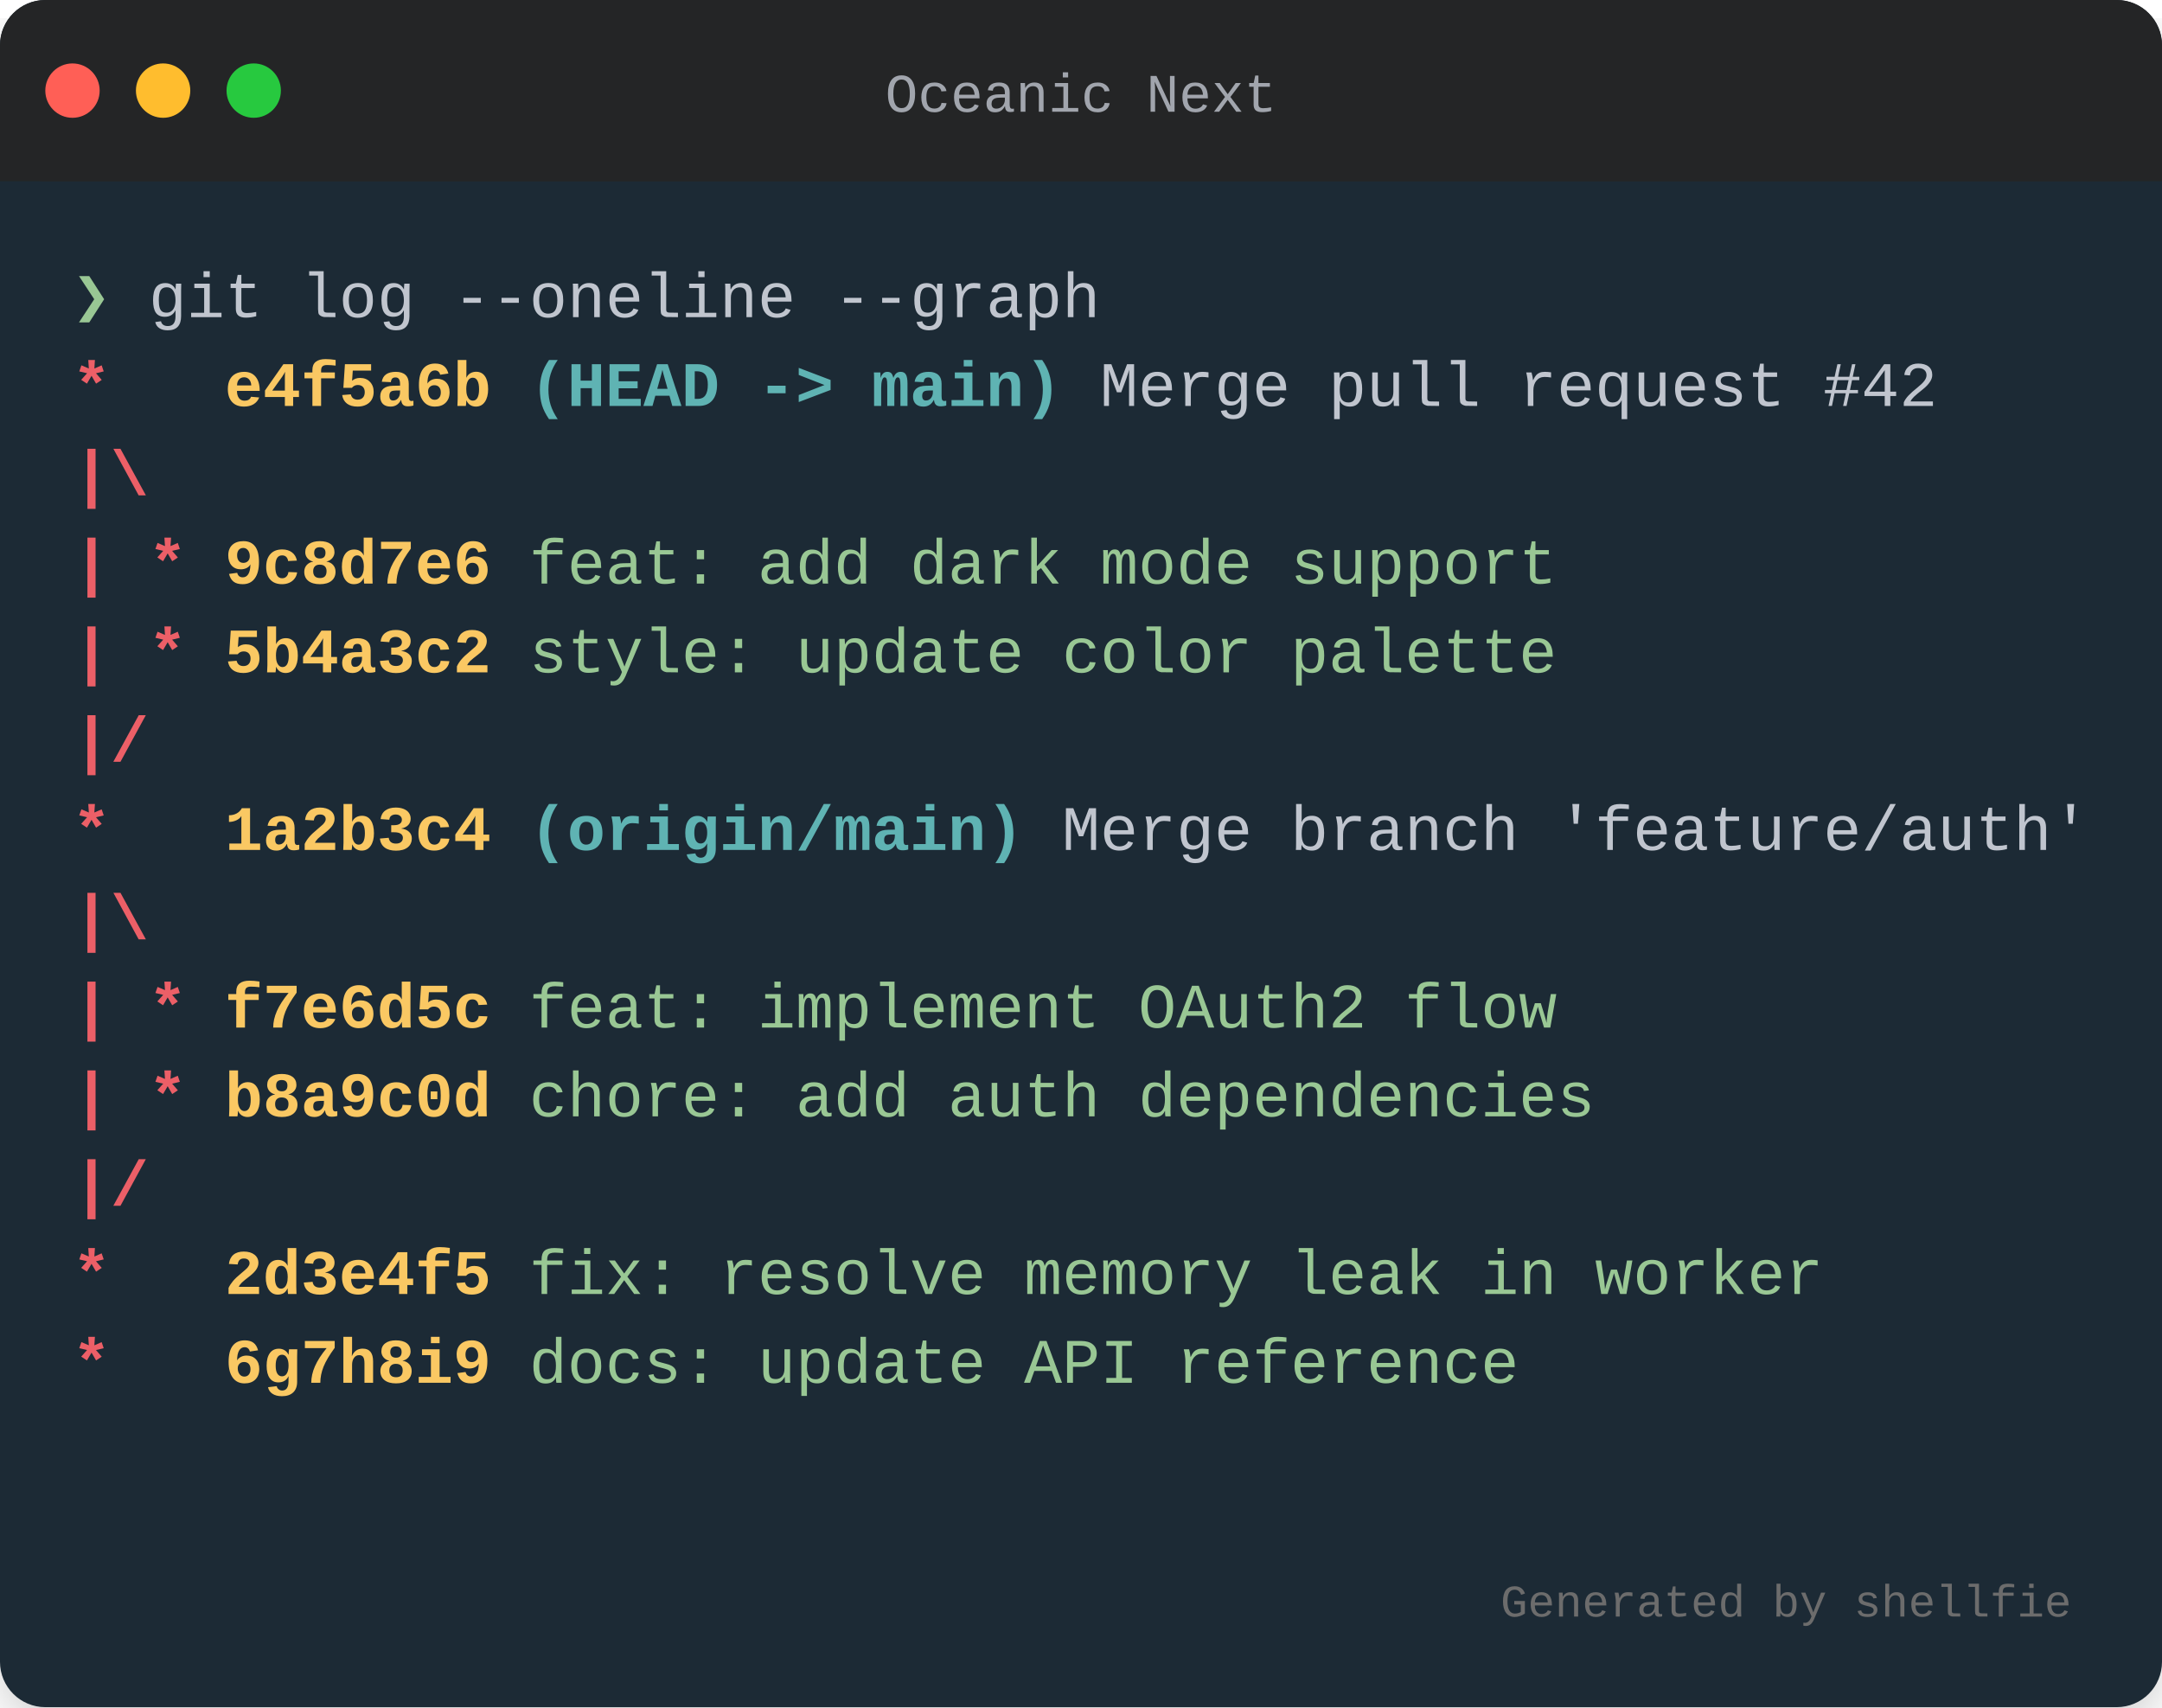
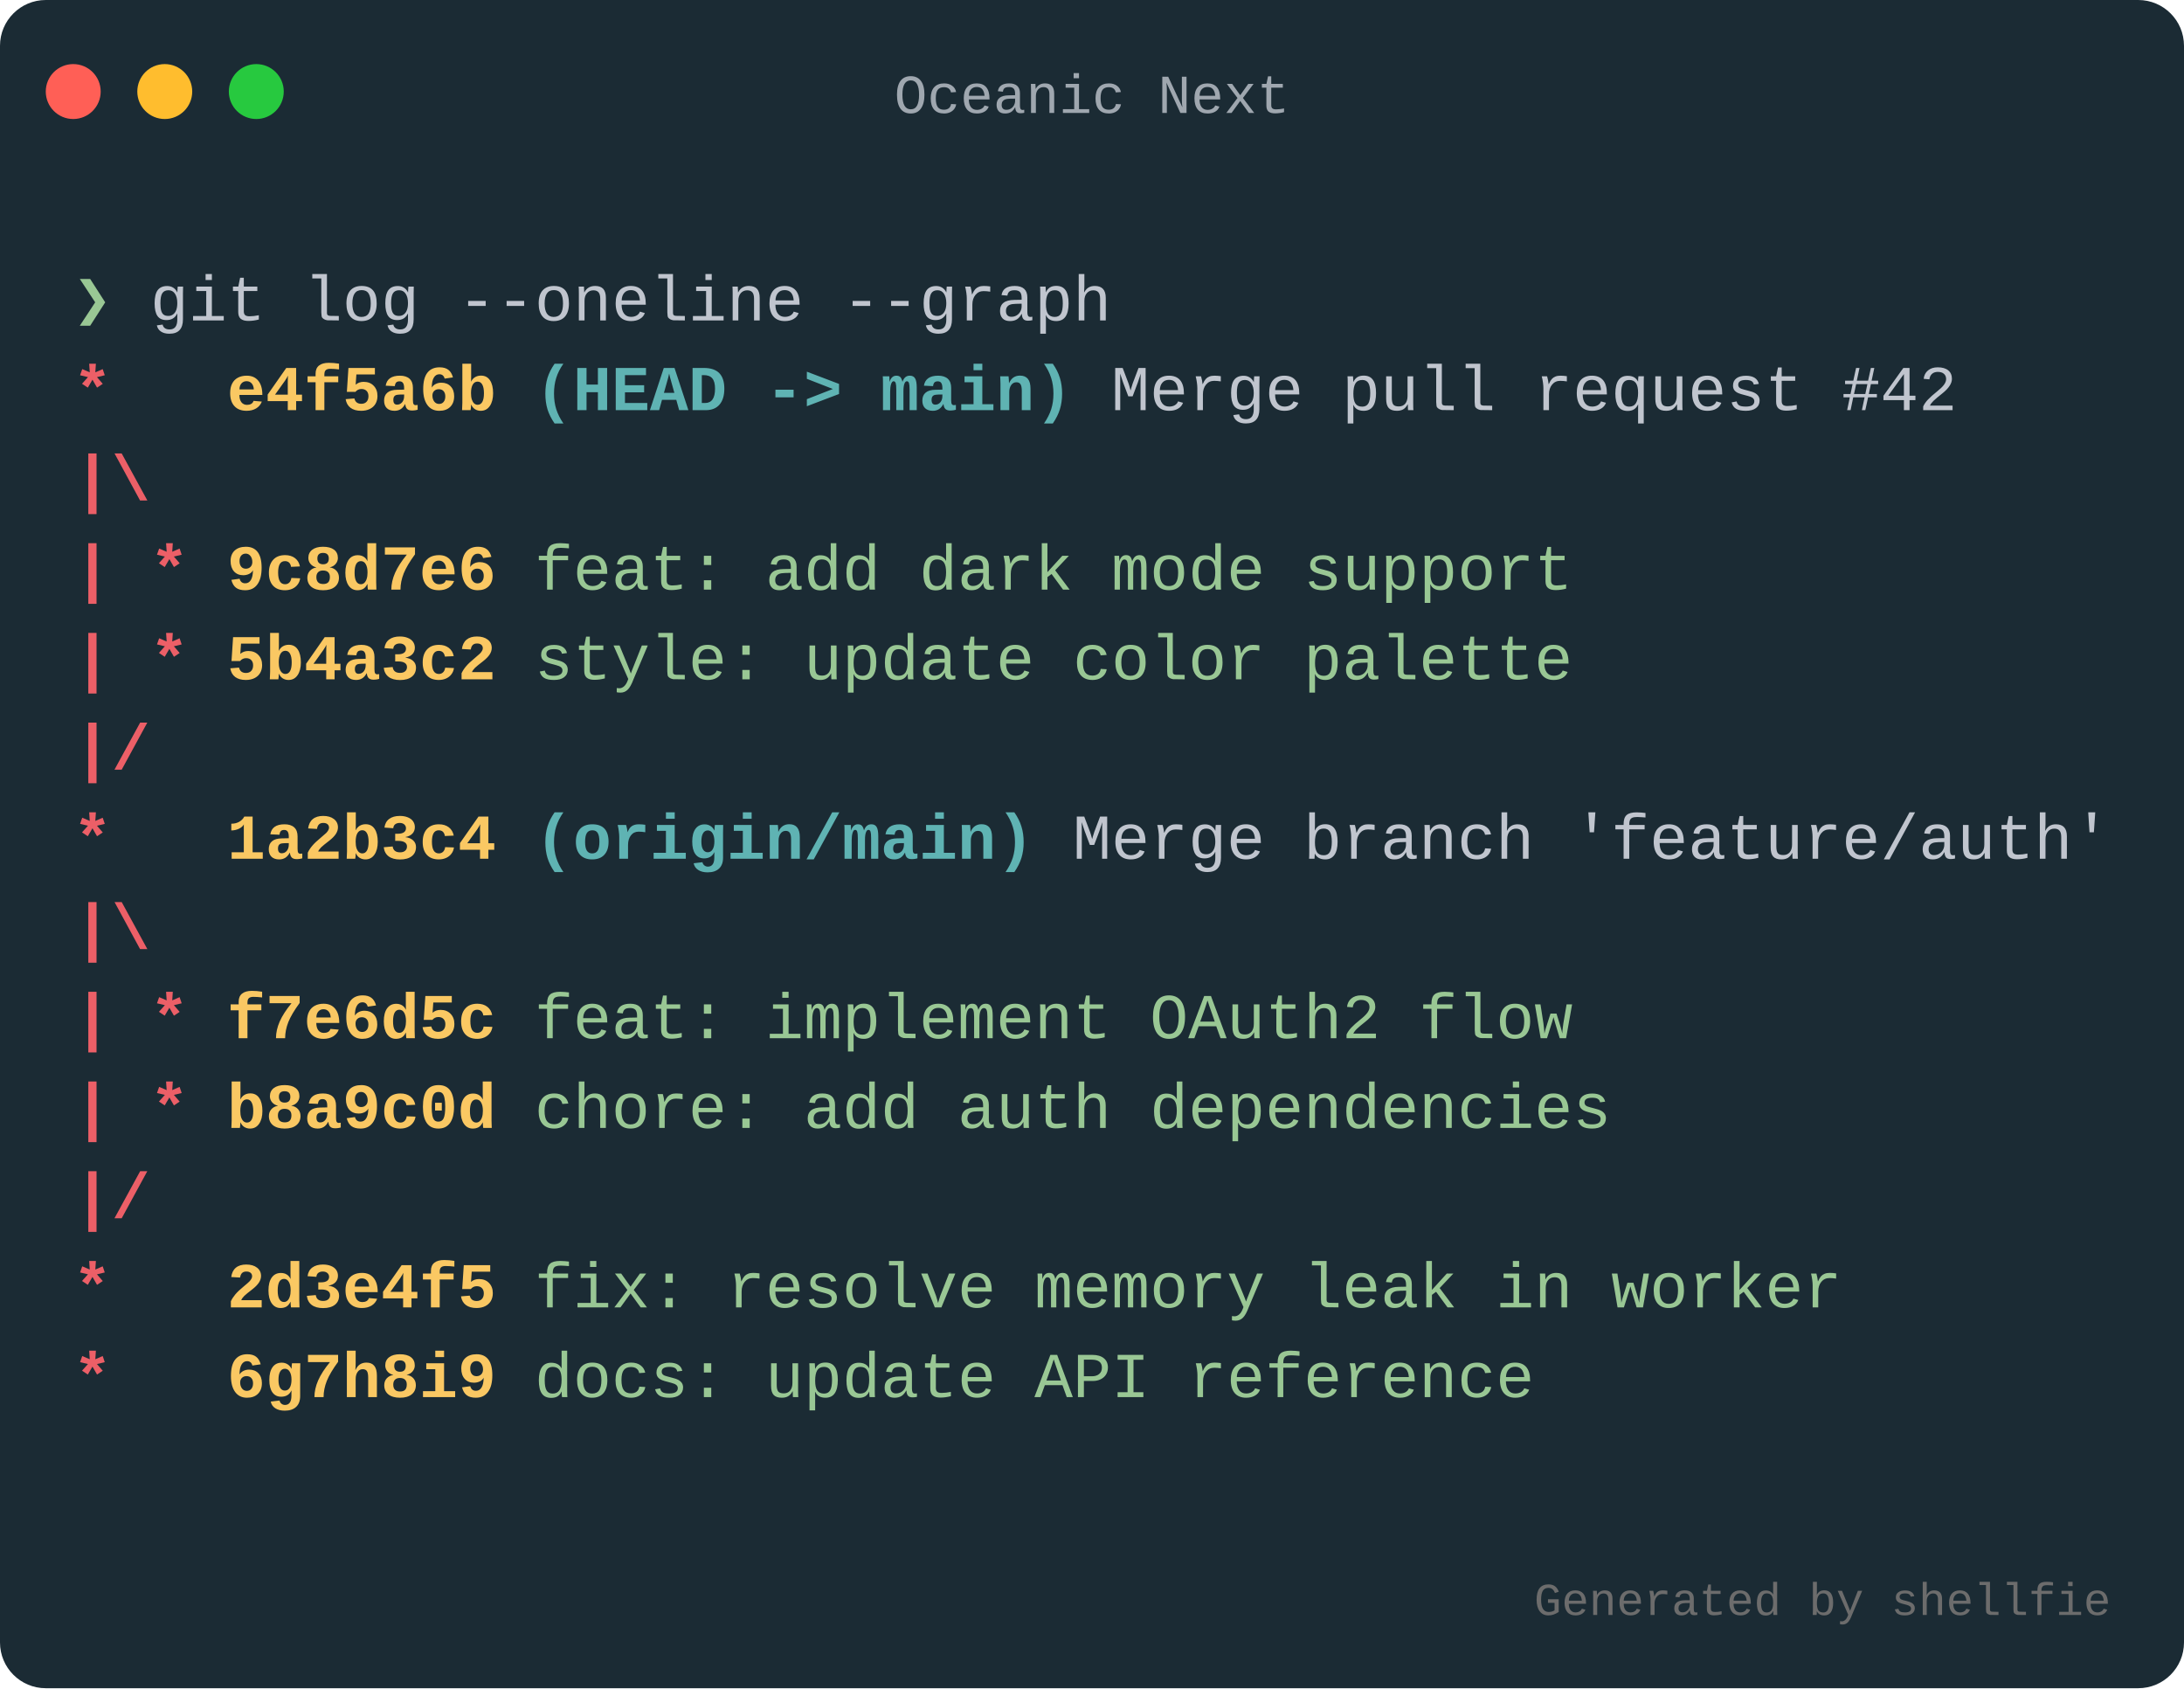
- <svg xmlns="http://www.w3.org/2000/svg" viewBox="0 0 477.2 376.8" width="477.2" height="376.8">
-   <defs>
-     <filter id="shadow" x="-10%" y="-10%" width="120%" height="120%">
-       <feDropShadow dx="0" dy="4" stdDeviation="8" flood-opacity="0.3" />
-     </filter>
-   </defs>
-   <rect x="0" y="0" width="477.2" height="376.8" fill="#1b2b34" rx="10" ry="10" filter="url(#shadow)" />
+ <svg xmlns="http://www.w3.org/2000/svg" viewBox="0 0 477.2 368.8" width="477.2" height="368.8">
+   <rect x="0" y="0" width="477.2" height="368.8" fill="#1b2b34" rx="10" ry="10" />
  <g class="title-bar">
-     <rect x="0" y="0" width="477.2" height="40" fill="#242526" rx="10" ry="10" />
-     <rect x="0" y="30" width="477.2" height="10" fill="#242526" />
    <circle cx="16" cy="20" r="6" fill="#ff5f56" />
    <circle cx="36" cy="20" r="6" fill="#ffbd2e" />
    <circle cx="56" cy="20" r="6" fill="#27c93f" />
-     <text x="238.6" y="24.667" fill="#c0c5ce" font-family="'SF Mono', 'Monaco', 'Menlo', 'Ubuntu Mono', 'Consolas', 'Courier New', monospace" font-size="12" text-anchor="middle" opacity="0.8">Oceanic Next</text>
+     <text x="238.6" y="24.67" fill="#c0c5ce" font-family="'SF Mono', 'Monaco', 'Menlo', 'Ubuntu Mono', 'Consolas', 'Courier New', monospace" font-size="12" text-anchor="middle" opacity="0.8">Oceanic Next</text>
  </g>
  <g class="text">
    <text y="70" font-family="'SF Mono', 'Monaco', 'Menlo', 'Ubuntu Mono', 'Consolas', 'Courier New', monospace" font-size="14" xml:space="preserve">
      <tspan x="16" fill="#99c794" font-weight="bold">❯</tspan>
      <tspan x="24.4" fill="#c0c5ce"> git log --oneline --graph</tspan>
    </text>
    <text y="89.6" font-family="'SF Mono', 'Monaco', 'Menlo', 'Ubuntu Mono', 'Consolas', 'Courier New', monospace" font-size="14" xml:space="preserve">
      <tspan x="16" fill="#ec5f67" font-weight="bold">*</tspan>
      <tspan x="24.4" fill="#c0c5ce">   </tspan>
      <tspan x="49.6" fill="#fac863" font-weight="bold">e4f5a6b</tspan>
      <tspan x="108.4" fill="#c0c5ce"> </tspan>
      <tspan x="116.8" fill="#5fb3b3" font-weight="bold">(HEAD -&gt; main)</tspan>
      <tspan x="234.4" fill="#c0c5ce"> Merge pull request #42</tspan>
    </text>
    <text y="109.2" font-family="'SF Mono', 'Monaco', 'Menlo', 'Ubuntu Mono', 'Consolas', 'Courier New', monospace" font-size="14" xml:space="preserve">
      <tspan x="16" fill="#ec5f67" font-weight="bold">|\</tspan>
    </text>
    <text y="128.8" font-family="'SF Mono', 'Monaco', 'Menlo', 'Ubuntu Mono', 'Consolas', 'Courier New', monospace" font-size="14" xml:space="preserve">
      <tspan x="16" fill="#ec5f67" font-weight="bold">| *</tspan>
      <tspan x="41.2" fill="#c0c5ce"> </tspan>
      <tspan x="49.6" fill="#fac863" font-weight="bold">9c8d7e6</tspan>
      <tspan x="108.4" fill="#c0c5ce"> </tspan>
      <tspan x="116.8" fill="#99c794">feat: add dark mode support</tspan>
    </text>
    <text y="148.4" font-family="'SF Mono', 'Monaco', 'Menlo', 'Ubuntu Mono', 'Consolas', 'Courier New', monospace" font-size="14" xml:space="preserve">
      <tspan x="16" fill="#ec5f67" font-weight="bold">| *</tspan>
      <tspan x="41.2" fill="#c0c5ce"> </tspan>
      <tspan x="49.6" fill="#fac863" font-weight="bold">5b4a3c2</tspan>
      <tspan x="108.4" fill="#c0c5ce"> </tspan>
      <tspan x="116.8" fill="#99c794">style: update color palette</tspan>
    </text>
    <text y="168" font-family="'SF Mono', 'Monaco', 'Menlo', 'Ubuntu Mono', 'Consolas', 'Courier New', monospace" font-size="14" xml:space="preserve">
      <tspan x="16" fill="#ec5f67" font-weight="bold">|/</tspan>
    </text>
    <text y="187.6" font-family="'SF Mono', 'Monaco', 'Menlo', 'Ubuntu Mono', 'Consolas', 'Courier New', monospace" font-size="14" xml:space="preserve">
      <tspan x="16" fill="#ec5f67" font-weight="bold">*</tspan>
      <tspan x="24.4" fill="#c0c5ce">   </tspan>
      <tspan x="49.6" fill="#fac863" font-weight="bold">1a2b3c4</tspan>
      <tspan x="108.4" fill="#c0c5ce"> </tspan>
      <tspan x="116.8" fill="#5fb3b3" font-weight="bold">(origin/main)</tspan>
      <tspan x="226" fill="#c0c5ce"> Merge branch 'feature/auth'</tspan>
    </text>
    <text y="207.2" font-family="'SF Mono', 'Monaco', 'Menlo', 'Ubuntu Mono', 'Consolas', 'Courier New', monospace" font-size="14" xml:space="preserve">
      <tspan x="16" fill="#ec5f67" font-weight="bold">|\</tspan>
    </text>
    <text y="226.8" font-family="'SF Mono', 'Monaco', 'Menlo', 'Ubuntu Mono', 'Consolas', 'Courier New', monospace" font-size="14" xml:space="preserve">
      <tspan x="16" fill="#ec5f67" font-weight="bold">| *</tspan>
      <tspan x="41.2" fill="#c0c5ce"> </tspan>
      <tspan x="49.6" fill="#fac863" font-weight="bold">f7e6d5c</tspan>
      <tspan x="108.4" fill="#c0c5ce"> </tspan>
      <tspan x="116.8" fill="#99c794">feat: implement OAuth2 flow</tspan>
    </text>
    <text y="246.4" font-family="'SF Mono', 'Monaco', 'Menlo', 'Ubuntu Mono', 'Consolas', 'Courier New', monospace" font-size="14" xml:space="preserve">
      <tspan x="16" fill="#ec5f67" font-weight="bold">| *</tspan>
      <tspan x="41.2" fill="#c0c5ce"> </tspan>
      <tspan x="49.6" fill="#fac863" font-weight="bold">b8a9c0d</tspan>
      <tspan x="108.4" fill="#c0c5ce"> </tspan>
      <tspan x="116.8" fill="#99c794">chore: add auth dependencies</tspan>
    </text>
    <text y="266" font-family="'SF Mono', 'Monaco', 'Menlo', 'Ubuntu Mono', 'Consolas', 'Courier New', monospace" font-size="14" xml:space="preserve">
      <tspan x="16" fill="#ec5f67" font-weight="bold">|/</tspan>
    </text>
    <text y="285.6" font-family="'SF Mono', 'Monaco', 'Menlo', 'Ubuntu Mono', 'Consolas', 'Courier New', monospace" font-size="14" xml:space="preserve">
      <tspan x="16" fill="#ec5f67" font-weight="bold">*</tspan>
      <tspan x="24.4" fill="#c0c5ce">   </tspan>
      <tspan x="49.6" fill="#fac863" font-weight="bold">2d3e4f5</tspan>
      <tspan x="108.4" fill="#c0c5ce"> </tspan>
      <tspan x="116.8" fill="#99c794">fix: resolve memory leak in worker</tspan>
    </text>
    <text y="305.2" font-family="'SF Mono', 'Monaco', 'Menlo', 'Ubuntu Mono', 'Consolas', 'Courier New', monospace" font-size="14" xml:space="preserve">
      <tspan x="16" fill="#ec5f67" font-weight="bold">*</tspan>
      <tspan x="24.4" fill="#c0c5ce">   </tspan>
      <tspan x="49.6" fill="#fac863" font-weight="bold">6g7h8i9</tspan>
      <tspan x="108.4" fill="#c0c5ce"> </tspan>
      <tspan x="116.8" fill="#99c794">docs: update API reference</tspan>
    </text>
  </g>
-   <text y="356.8" font-family="'SF Mono', 'Monaco', 'Menlo', 'Ubuntu Mono', 'Consolas', 'Courier New', monospace" font-size="10" xml:space="preserve">
-     <tspan x="331.2" fill="#6c6c6c">Generated by shellfie</tspan>
+   <text y="352.8" font-family="'SF Mono', 'Monaco', 'Menlo', 'Ubuntu Mono', 'Consolas', 'Courier New', monospace" font-size="10" xml:space="preserve">
+     <tspan x="335.2" fill="#6c6c6c">Generated by shellfie</tspan>
  </text>
</svg>
